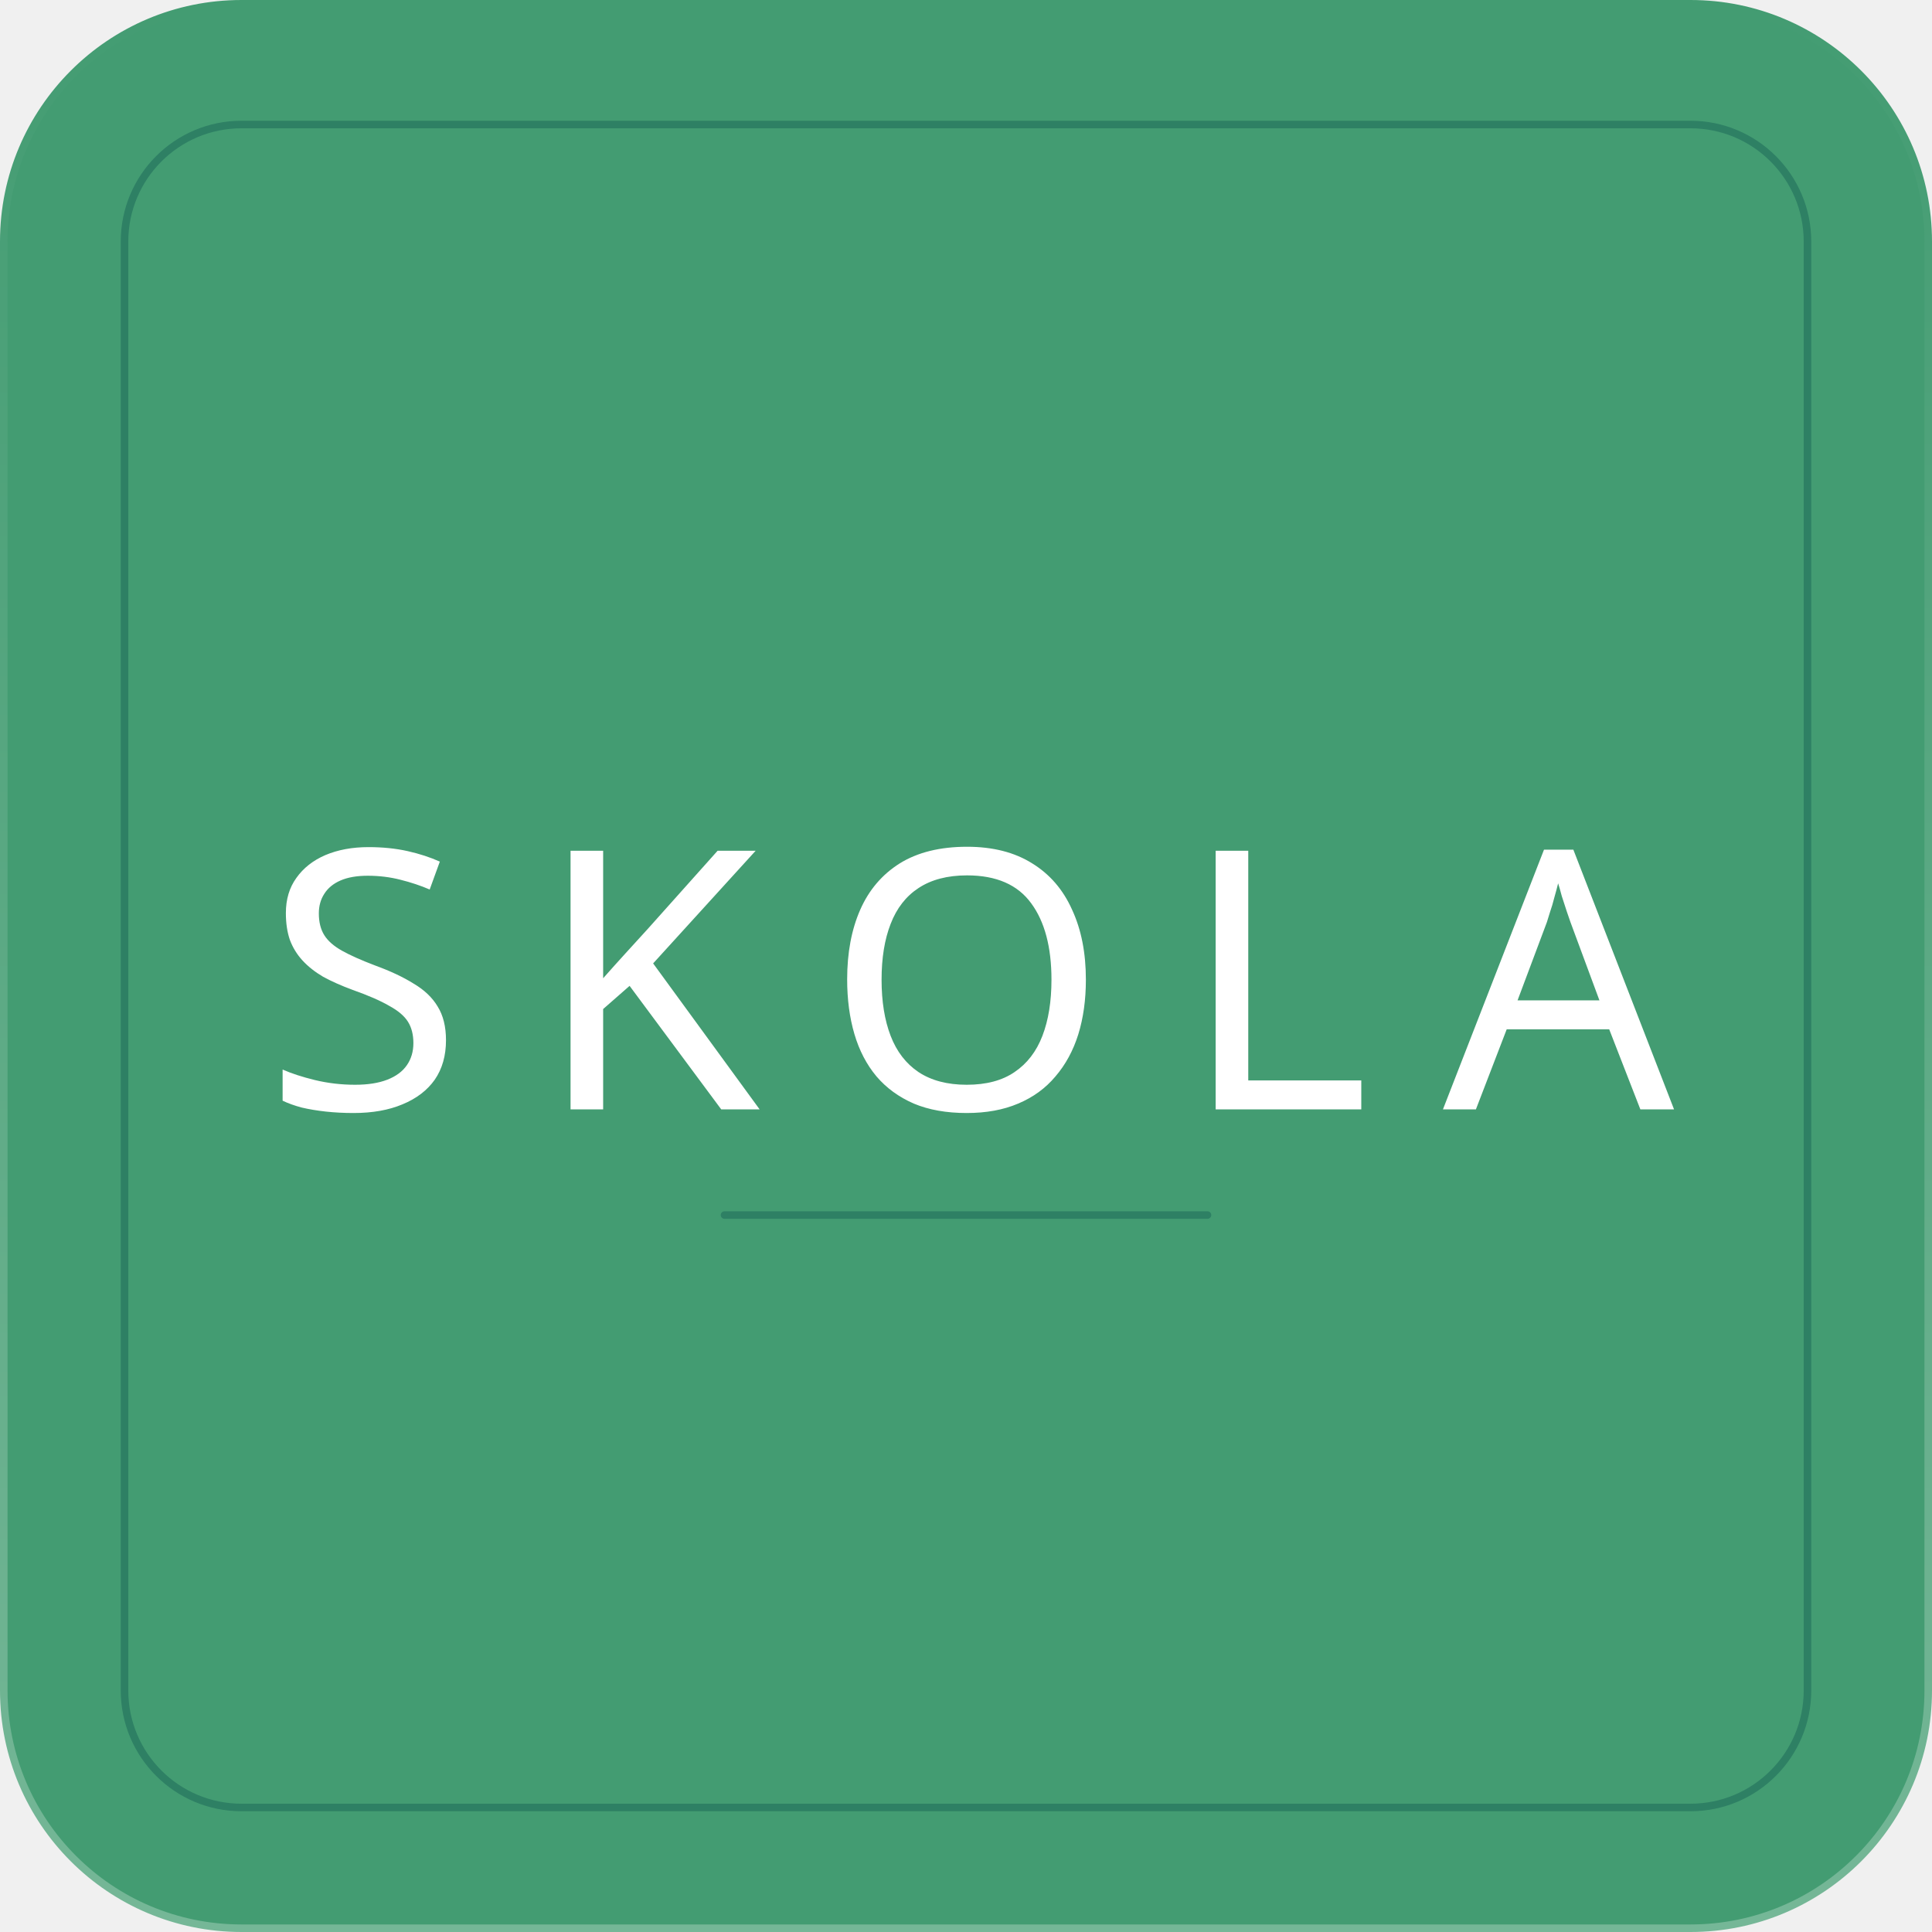
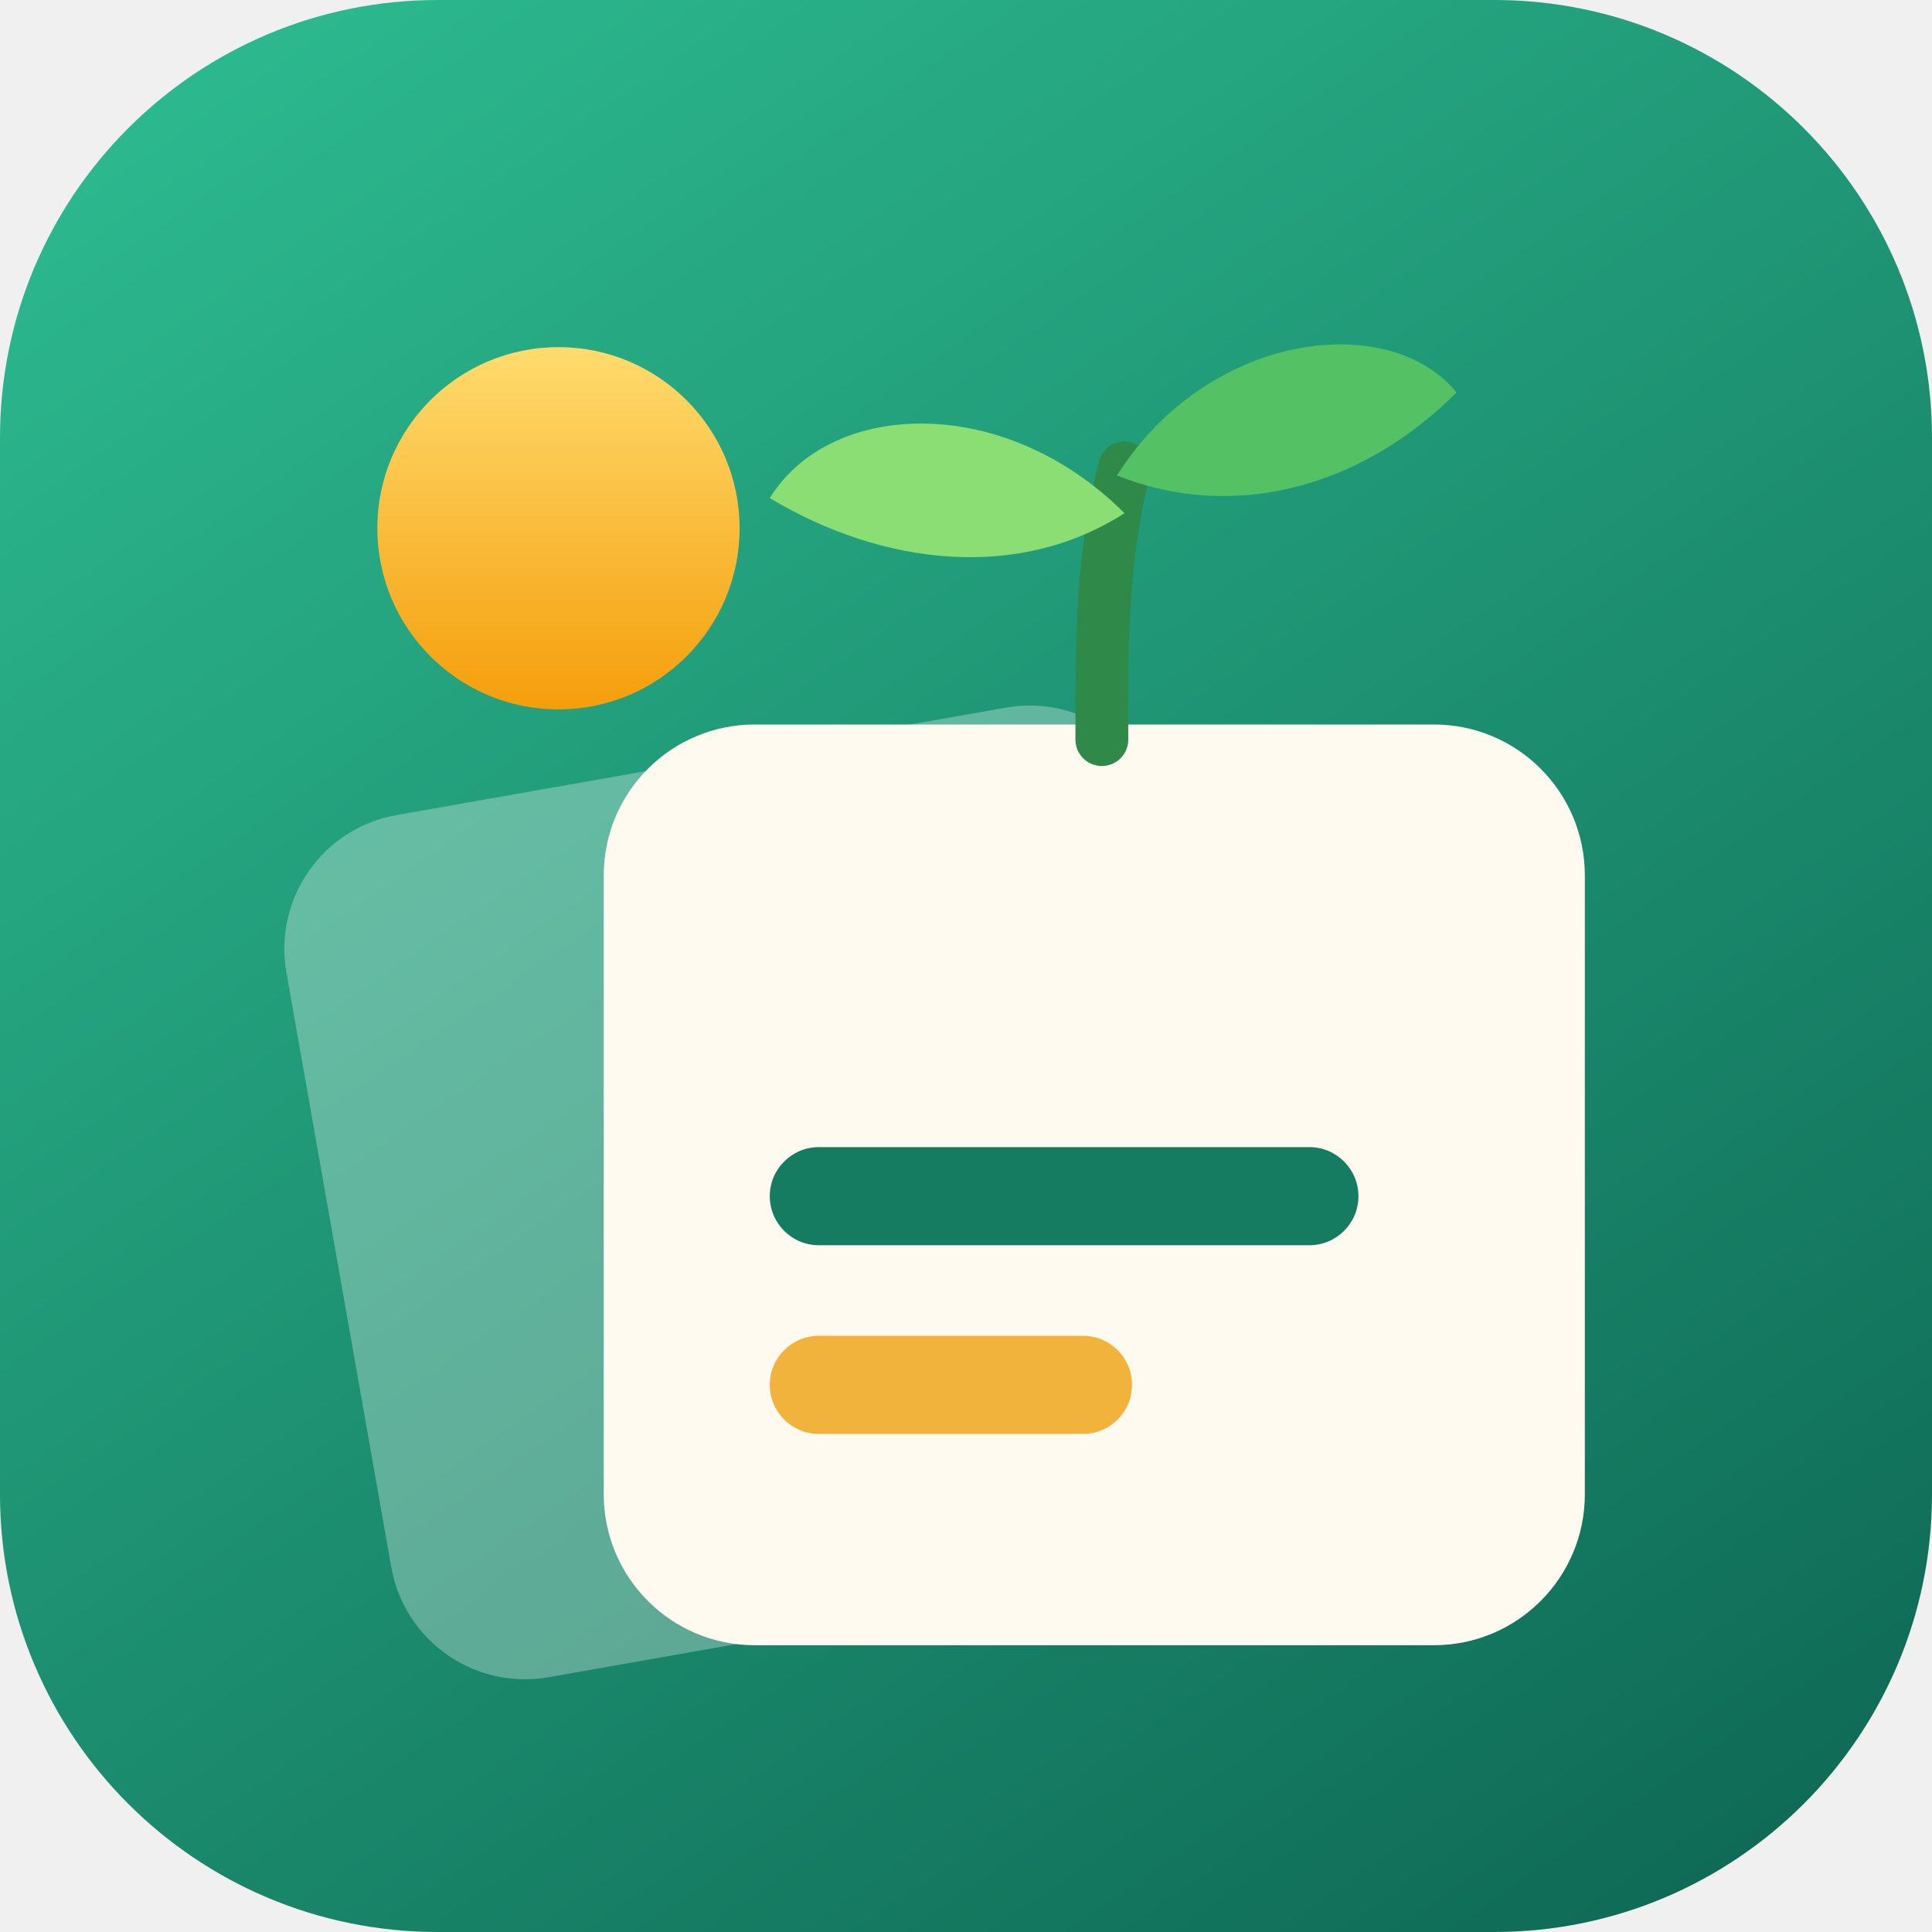
<svg xmlns="http://www.w3.org/2000/svg" width="256" height="256" viewBox="0 0 256 256" fill="none">
-   <g clip-path="url(#clip0_103_17)">
-     <rect x="0.5" y="0.5" width="255" height="255" rx="31.5" fill="#439C72" stroke="url(#paint0_linear_103_17)" />
-     <rect x="16.5" y="16.5" width="223" height="223" rx="15.5" stroke="#2E8064" />
-     <path d="M59.096 137.832C59.096 139.88 58.6 141.624 57.608 143.064C56.616 144.472 55.192 145.56 53.336 146.328C51.512 147.096 49.352 147.48 46.856 147.48C45.576 147.48 44.344 147.416 43.16 147.288C42.008 147.16 40.952 146.984 39.992 146.76C39.032 146.504 38.184 146.2 37.448 145.848V141.72C38.6 142.232 40.024 142.696 41.72 143.112C43.448 143.528 45.224 143.736 47.048 143.736C48.744 143.736 50.168 143.512 51.32 143.064C52.472 142.616 53.336 141.976 53.912 141.144C54.488 140.312 54.776 139.336 54.776 138.216C54.776 137.096 54.536 136.152 54.056 135.384C53.576 134.616 52.744 133.912 51.56 133.272C50.408 132.6 48.792 131.896 46.712 131.16C45.24 130.616 43.944 130.04 42.824 129.432C41.736 128.792 40.824 128.072 40.088 127.272C39.352 126.472 38.792 125.56 38.408 124.536C38.056 123.512 37.88 122.328 37.88 120.984C37.88 119.16 38.344 117.608 39.272 116.328C40.2 115.016 41.48 114.008 43.112 113.304C44.776 112.6 46.68 112.248 48.824 112.248C50.712 112.248 52.44 112.424 54.008 112.776C55.576 113.128 57 113.592 58.28 114.168L56.936 117.864C55.752 117.352 54.456 116.92 53.048 116.568C51.672 116.216 50.232 116.04 48.728 116.04C47.288 116.04 46.088 116.248 45.128 116.664C44.168 117.08 43.448 117.672 42.968 118.44C42.488 119.176 42.248 120.04 42.248 121.032C42.248 122.184 42.488 123.144 42.968 123.912C43.448 124.68 44.232 125.368 45.32 125.976C46.408 126.584 47.88 127.24 49.736 127.944C51.752 128.68 53.448 129.48 54.824 130.344C56.232 131.176 57.288 132.184 57.992 133.368C58.728 134.552 59.096 136.04 59.096 137.832ZM100.656 147H95.568L83.424 130.632L79.92 133.704V147H75.6V112.728H79.92V129.624C80.88 128.536 81.856 127.448 82.848 126.36C83.84 125.272 84.832 124.184 85.824 123.096L95.088 112.728H100.128L86.544 127.656L100.656 147ZM143.885 129.816C143.885 132.472 143.549 134.888 142.877 137.064C142.205 139.208 141.197 141.064 139.853 142.632C138.541 144.2 136.893 145.4 134.909 146.232C132.957 147.064 130.685 147.48 128.093 147.48C125.405 147.48 123.069 147.064 121.085 146.232C119.101 145.368 117.453 144.168 116.141 142.632C114.829 141.064 113.853 139.192 113.213 137.016C112.573 134.84 112.253 132.424 112.253 129.768C112.253 126.248 112.829 123.176 113.981 120.552C115.133 117.928 116.877 115.88 119.213 114.408C121.581 112.936 124.557 112.2 128.141 112.2C131.565 112.2 134.445 112.936 136.781 114.408C139.117 115.848 140.877 117.896 142.061 120.552C143.277 123.176 143.885 126.264 143.885 129.816ZM116.813 129.816C116.813 132.696 117.213 135.176 118.013 137.256C118.813 139.336 120.045 140.936 121.709 142.056C123.405 143.176 125.533 143.736 128.093 143.736C130.685 143.736 132.797 143.176 134.429 142.056C136.093 140.936 137.325 139.336 138.125 137.256C138.925 135.176 139.325 132.696 139.325 129.816C139.325 125.496 138.429 122.12 136.637 119.688C134.845 117.224 132.013 115.992 128.141 115.992C125.549 115.992 123.405 116.552 121.709 117.672C120.045 118.76 118.813 120.344 118.013 122.424C117.213 124.472 116.813 126.936 116.813 129.816ZM161.081 147V112.728H165.401V143.16H180.377V147H161.081ZM217.357 147L213.229 136.392H199.645L195.565 147H191.197L204.589 112.584H208.477L221.821 147H217.357ZM208.093 122.184C207.997 121.928 207.837 121.464 207.613 120.792C207.389 120.12 207.165 119.432 206.941 118.728C206.749 117.992 206.589 117.432 206.461 117.048C206.301 117.688 206.125 118.344 205.933 119.016C205.773 119.656 205.597 120.248 205.405 120.792C205.245 121.336 205.101 121.8 204.973 122.184L201.085 132.552H211.933L208.093 122.184Z" fill="white" />
-     <path d="M96 161H160" stroke="#2E8064" stroke-linecap="round" />
-   </g>
  <defs>
-     <linearGradient id="paint0_linear_103_17" x1="128" y1="0" x2="128" y2="256" gradientUnits="userSpaceOnUse">
-       <stop stop-color="#439C72" />
-       <stop offset="1" stop-color="#75B797" />
+     <linearGradient id="kartu-bg" x1="40" y1="0" x2="216" y2="256" gradientUnits="userSpaceOnUse">
+       <stop stop-color="#2cb88e" />
+       <stop offset="1" stop-color="#0f6b56" />
    </linearGradient>
-     <clipPath id="clip0_103_17">
-       <rect width="256" height="256" fill="white" />
-     </clipPath>
+     <linearGradient id="kartu-sun" x1="0" y1="0" x2="0" y2="1">
+       <stop stop-color="#ffdb6e" />
+       <stop offset="1" stop-color="#f59e0b" />
+     </linearGradient>
  </defs>
+   <rect width="256" height="256" rx="58" fill="url(#kartu-bg)" />
+   <circle cx="74" cy="70" r="24" fill="url(#kartu-sun)" />
+   <rect x="44" y="100" width="118" height="116" rx="18" fill="#ffffff" fill-opacity="0.3" transform="rotate(-10 103 158)" />
+   <rect x="80" y="96" width="130" height="122" rx="20" fill="#fffaf0" />
+   <rect x="102" y="152" width="78" height="13" rx="6.5" fill="#157c62" />
+   <rect x="102" y="177" width="48" height="13" rx="6.5" fill="#f2b33d" />
+   <path d="M146 98C146 84 146 74 149 62" stroke="#2f8a4a" stroke-width="7" stroke-linecap="round" />
+   <path d="M149 68C133 52 110 53 102 66C117 75 135 77 149 68Z" fill="#8ade73" />
+   <path d="M148 63C160 44 184 41 193 52C180 65 163 69 148 63Z" fill="#55c165" />
</svg>
